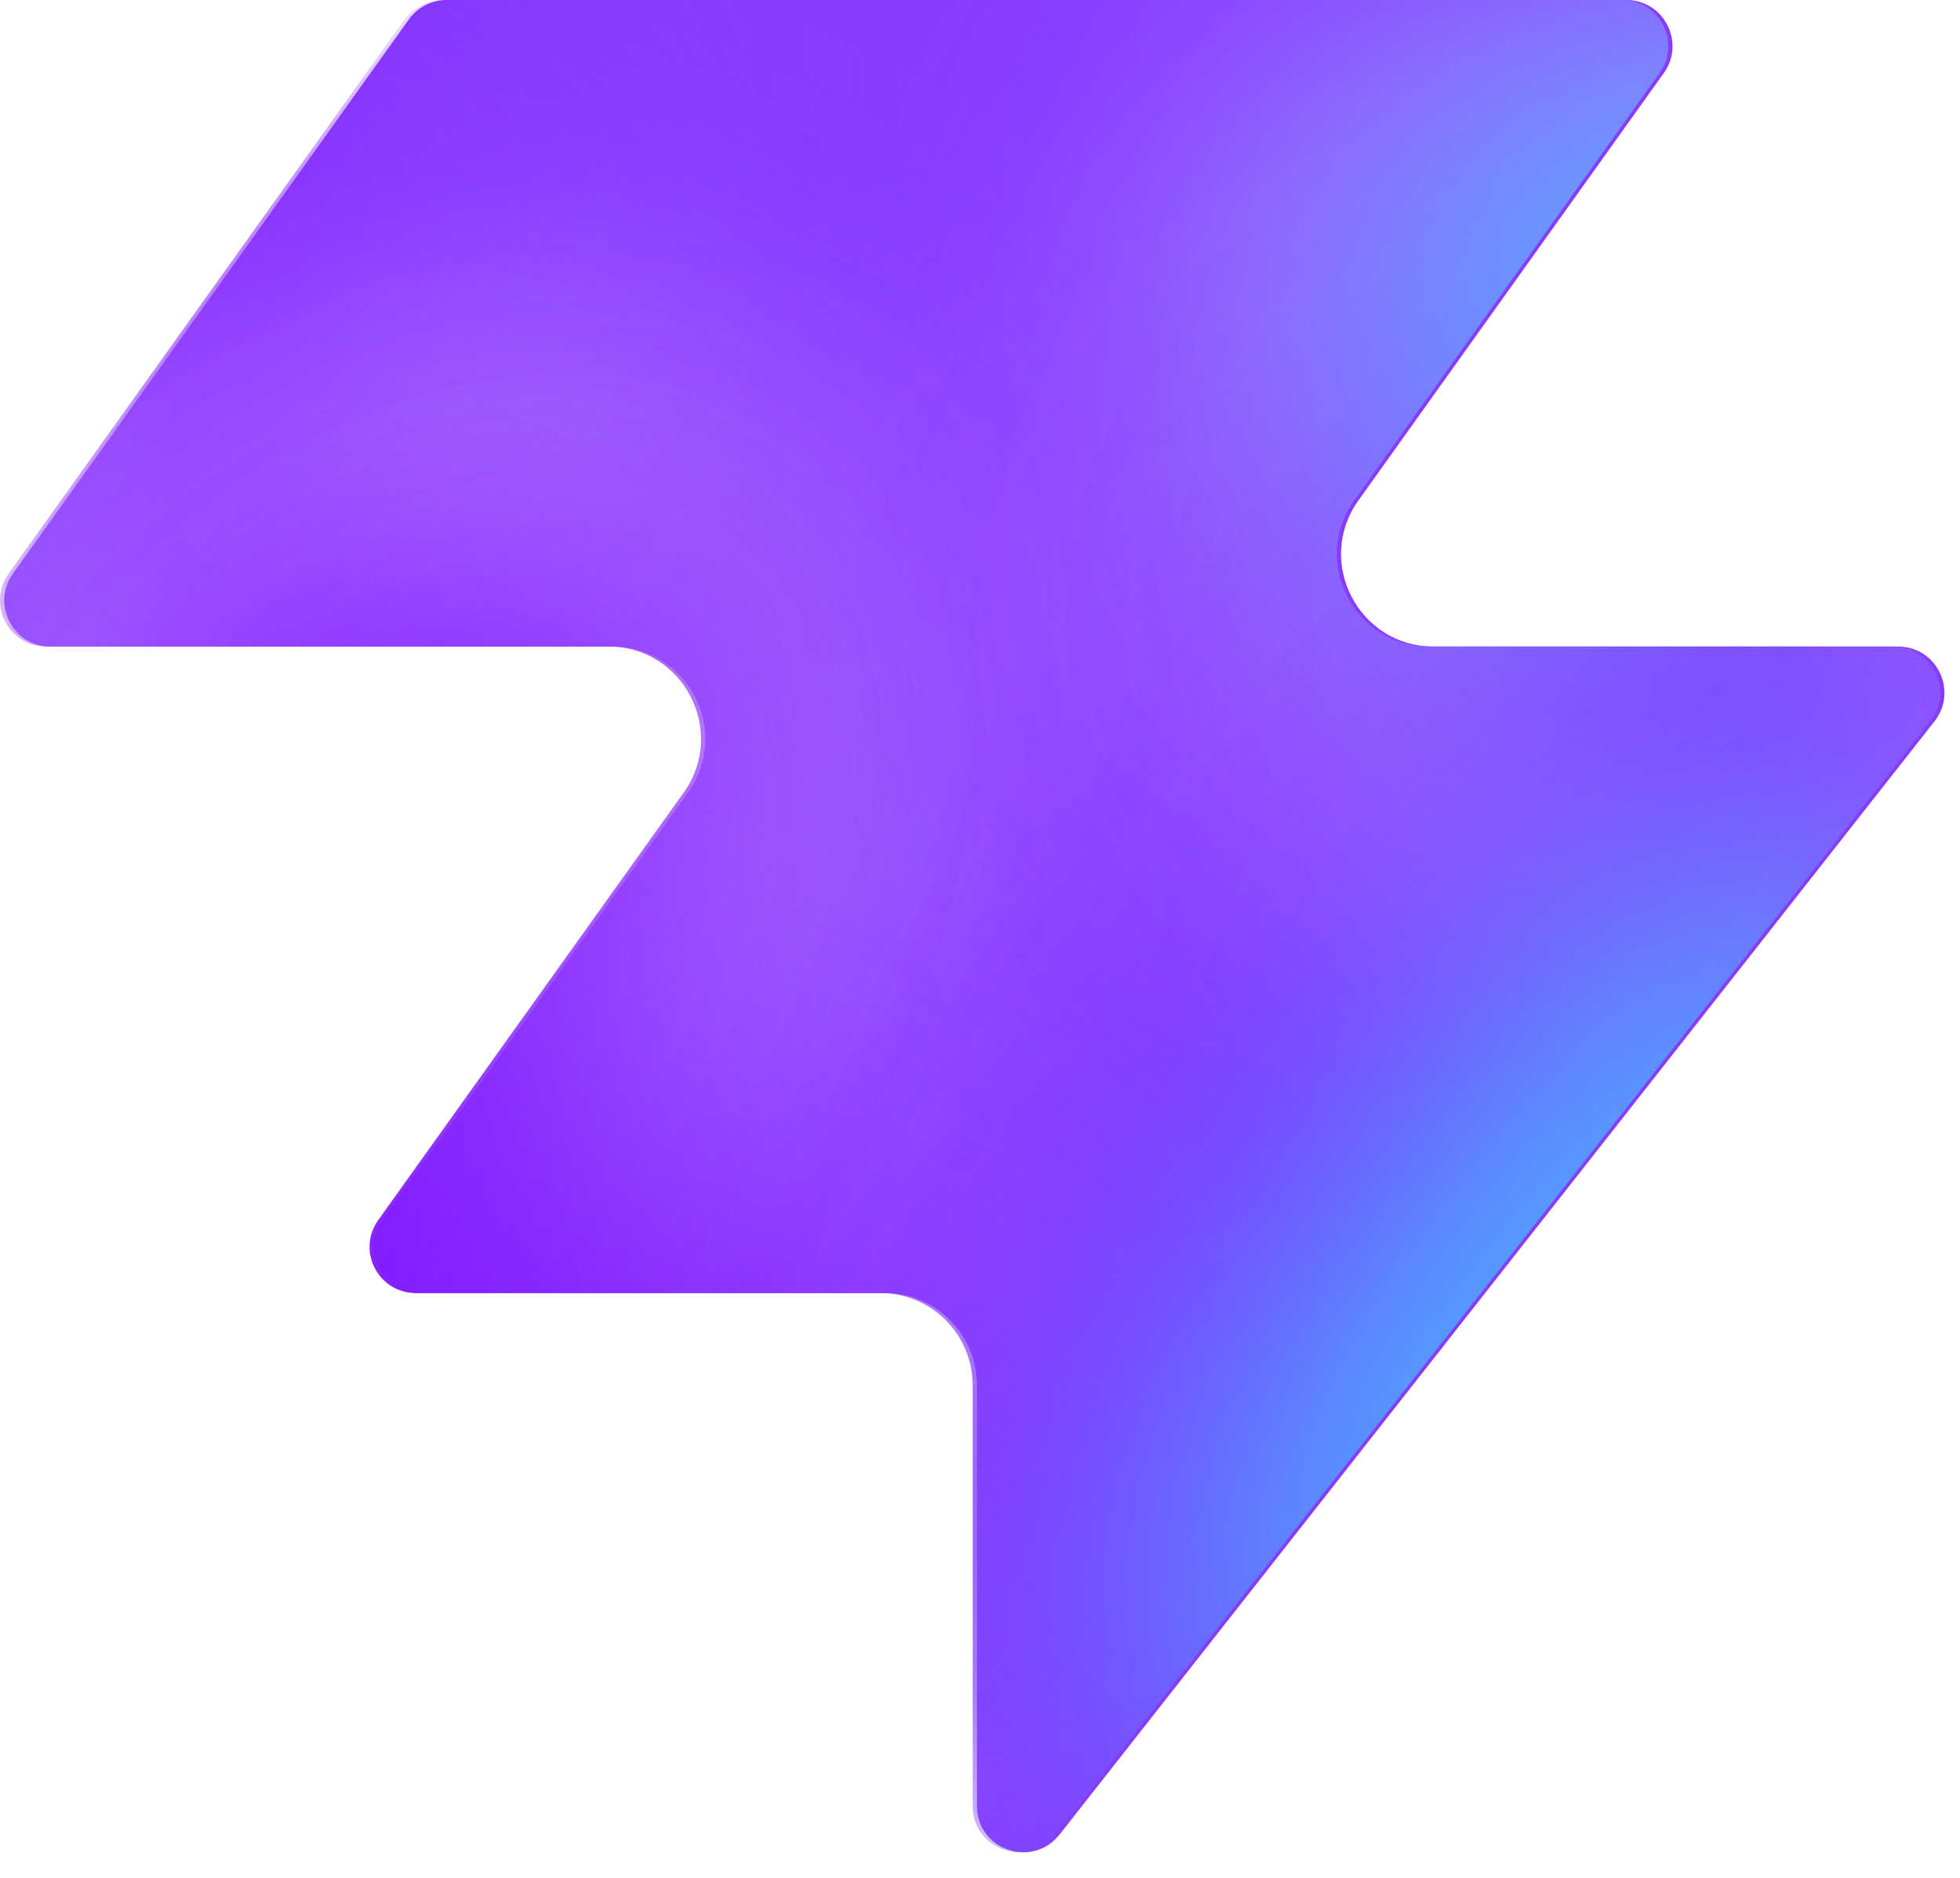
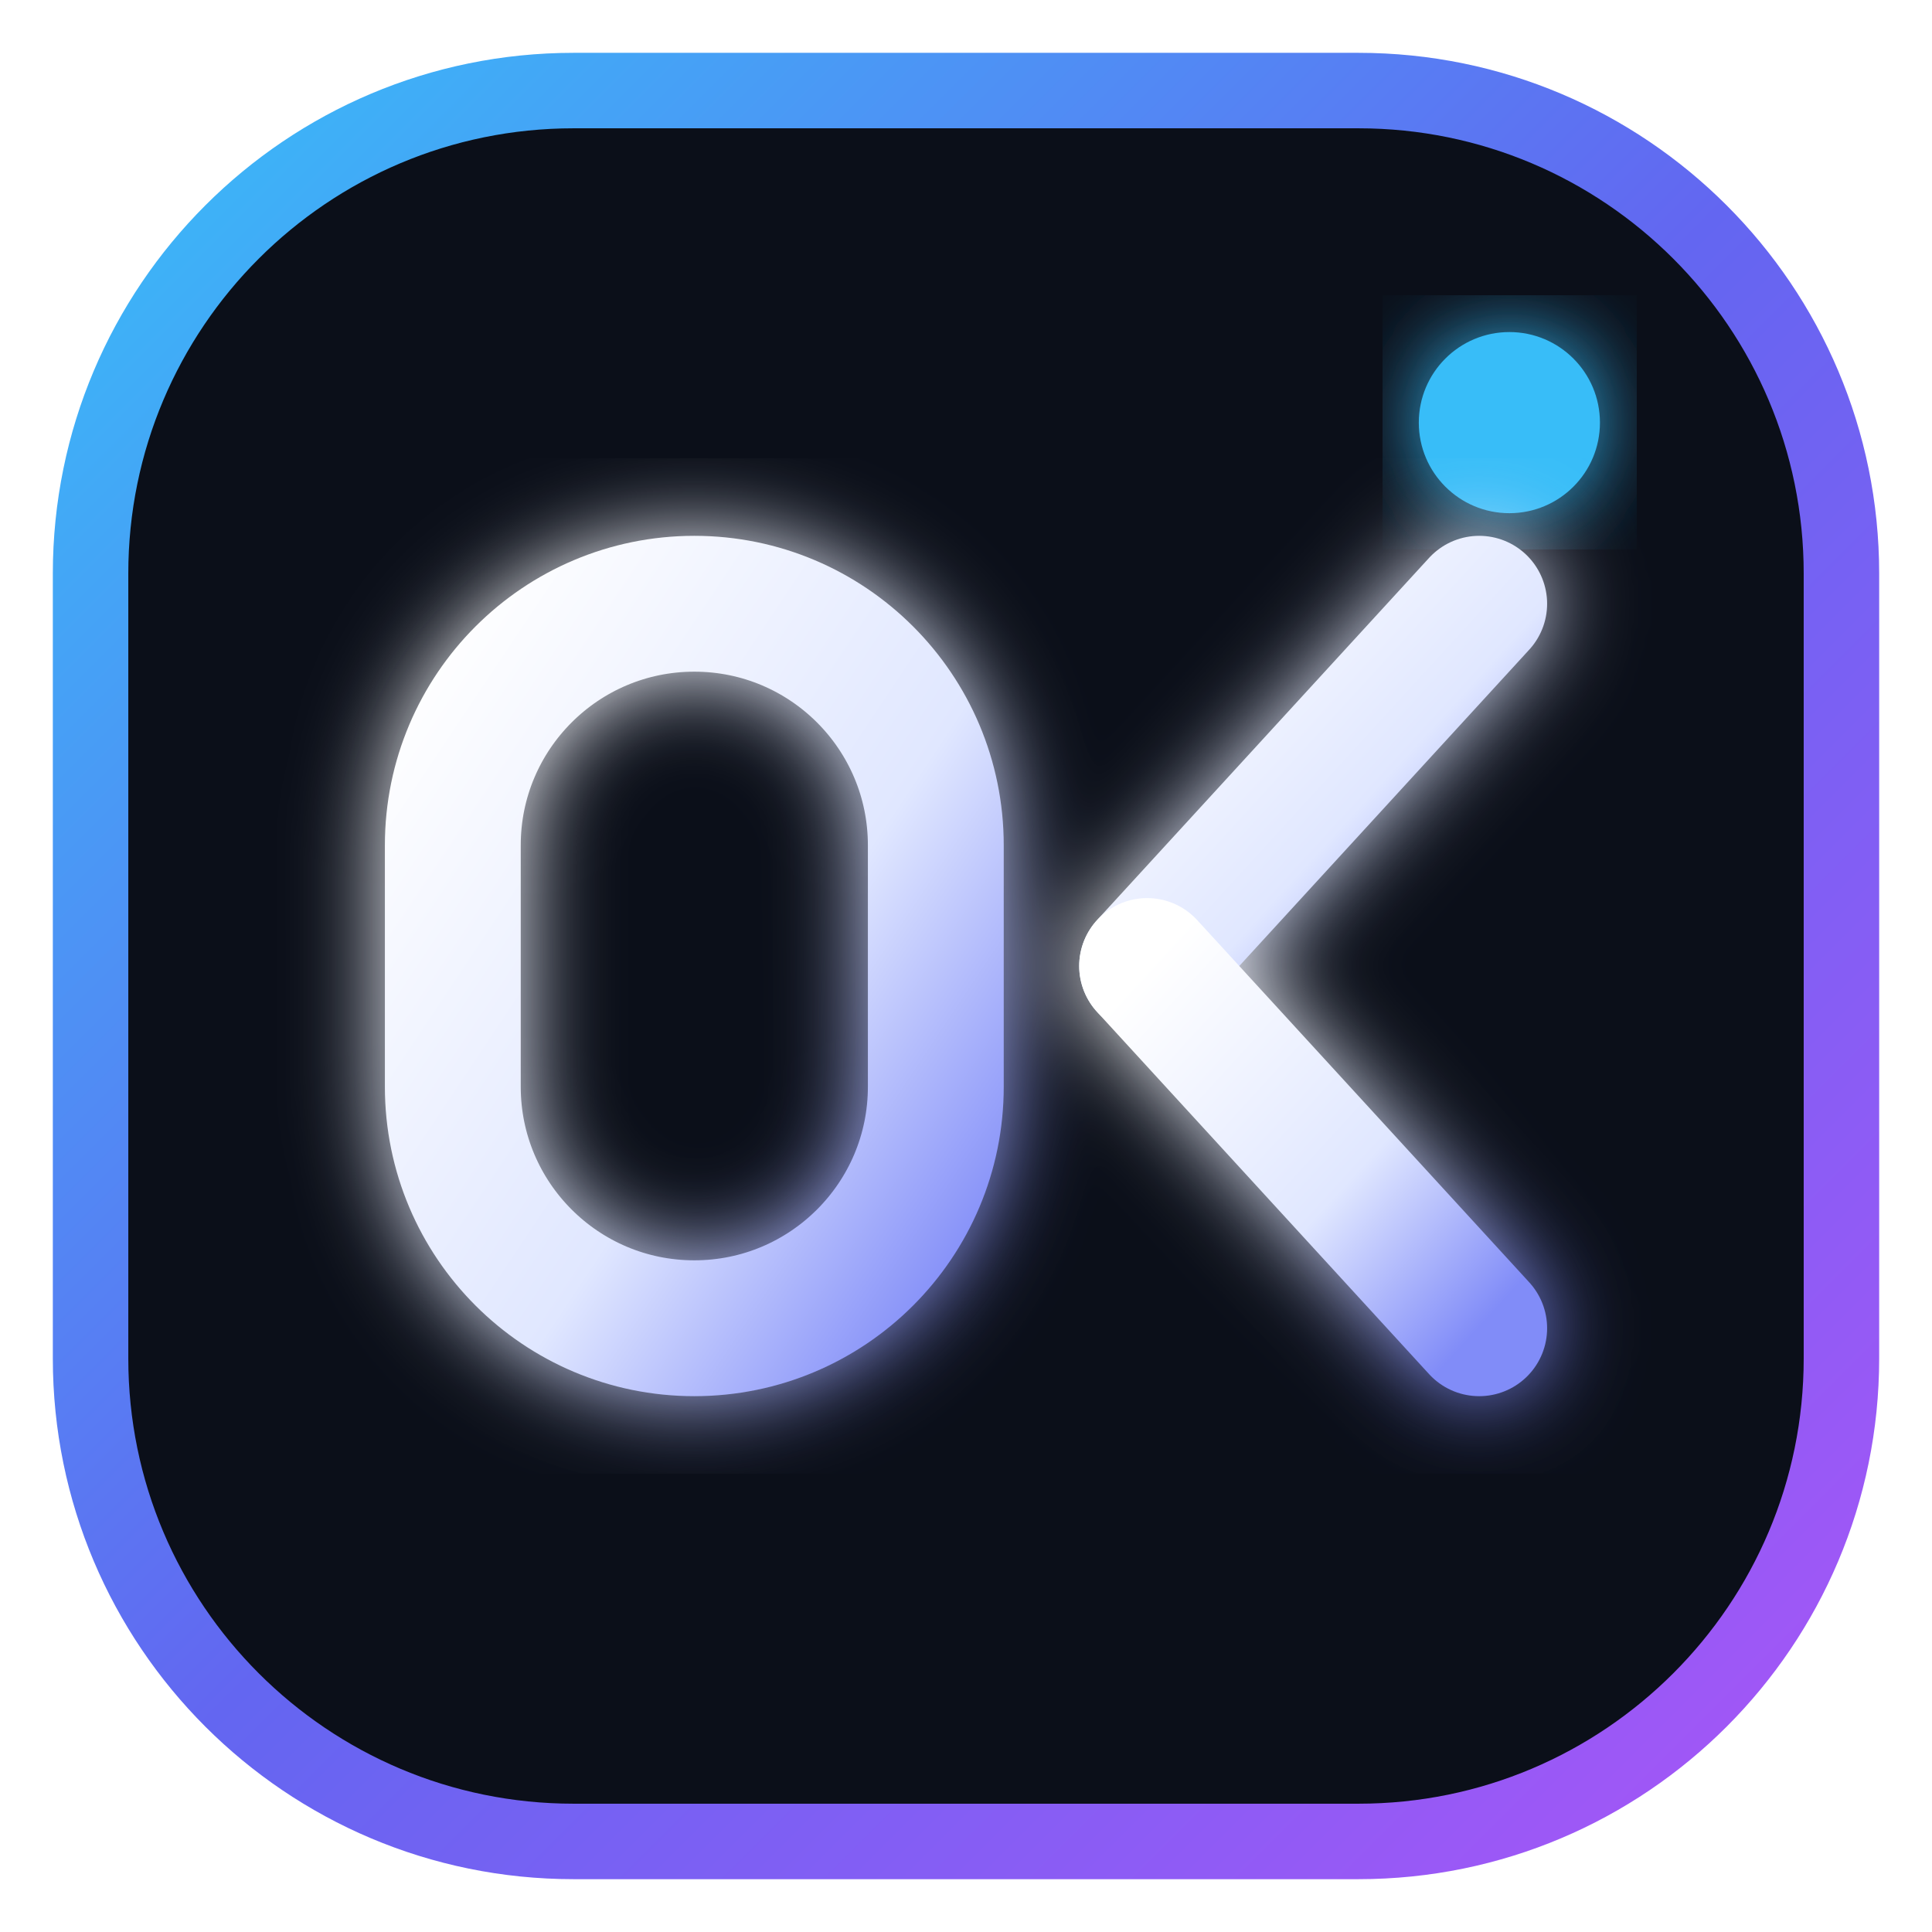
- <svg xmlns="http://www.w3.org/2000/svg" width="48" height="46" fill="none" viewBox="0 0 48 46">
-   <path fill="#863bff" d="M25.946 44.938c-.664.845-2.021.375-2.021-.698V33.937a2.26 2.26 0 0 0-2.262-2.262H10.287c-.92 0-1.456-1.04-.92-1.788l7.48-10.471c1.07-1.497 0-3.578-1.842-3.578H1.237c-.92 0-1.456-1.04-.92-1.788L10.013.474c.214-.297.556-.474.92-.474h28.894c.92 0 1.456 1.04.92 1.788l-7.48 10.471c-1.07 1.498 0 3.579 1.842 3.579h11.377c.943 0 1.473 1.088.89 1.83L25.947 44.94z" style="fill:#863bff;fill:color(display-p3 .525 .23 1);fill-opacity:1" />
-   <mask id="a" width="48" height="46" x="0" y="0" maskUnits="userSpaceOnUse" style="mask-type:alpha">
-     <path fill="#000" d="M25.842 44.938c-.664.844-2.021.375-2.021-.698V33.937a2.26 2.26 0 0 0-2.262-2.262H10.183c-.92 0-1.456-1.04-.92-1.788l7.48-10.471c1.07-1.498 0-3.579-1.842-3.579H1.133c-.92 0-1.456-1.04-.92-1.787L9.91.473c.214-.297.556-.474.92-.474h28.894c.92 0 1.456 1.04.92 1.788l-7.48 10.471c-1.07 1.498 0 3.578 1.842 3.578h11.377c.943 0 1.473 1.088.89 1.832L25.843 44.94z" style="fill:#000;fill-opacity:1" />
-   </mask>
-   <g mask="url(#a)">
-     <g filter="url(#b)">
-       <ellipse cx="5.508" cy="14.704" fill="#ede6ff" rx="5.508" ry="14.704" style="fill:#ede6ff;fill:color(display-p3 .927 .903 1);fill-opacity:1" transform="matrix(.00324 1 1 -.00324 -4.47 31.516)" />
-     </g>
-     <g filter="url(#c)">
-       <ellipse cx="10.399" cy="29.851" fill="#ede6ff" rx="10.399" ry="29.851" style="fill:#ede6ff;fill:color(display-p3 .927 .903 1);fill-opacity:1" transform="matrix(.00324 1 1 -.00324 -39.328 7.883)" />
-     </g>
-     <g filter="url(#d)">
-       <ellipse cx="5.508" cy="30.487" fill="#7e14ff" rx="5.508" ry="30.487" style="fill:#7e14ff;fill:color(display-p3 .492 .077 1);fill-opacity:1" transform="rotate(89.814 -25.913 -14.639)scale(1 -1)" />
-     </g>
-     <g filter="url(#e)">
-       <ellipse cx="5.508" cy="30.599" fill="#7e14ff" rx="5.508" ry="30.599" style="fill:#7e14ff;fill:color(display-p3 .492 .077 1);fill-opacity:1" transform="rotate(89.814 -32.644 -3.334)scale(1 -1)" />
-     </g>
-     <g filter="url(#f)">
-       <ellipse cx="5.508" cy="30.599" fill="#7e14ff" rx="5.508" ry="30.599" style="fill:#7e14ff;fill:color(display-p3 .492 .077 1);fill-opacity:1" transform="matrix(.00324 1 1 -.00324 -34.34 30.47)" />
-     </g>
-     <g filter="url(#g)">
-       <ellipse cx="14.072" cy="22.078" fill="#ede6ff" rx="14.072" ry="22.078" style="fill:#ede6ff;fill:color(display-p3 .927 .903 1);fill-opacity:1" transform="rotate(93.35 24.506 48.493)scale(-1 1)" />
-     </g>
-     <g filter="url(#h)">
-       <ellipse cx="3.47" cy="21.501" fill="#7e14ff" rx="3.47" ry="21.501" style="fill:#7e14ff;fill:color(display-p3 .492 .077 1);fill-opacity:1" transform="rotate(89.009 28.708 47.59)scale(-1 1)" />
-     </g>
-     <g filter="url(#i)">
-       <ellipse cx="3.47" cy="21.501" fill="#7e14ff" rx="3.47" ry="21.501" style="fill:#7e14ff;fill:color(display-p3 .492 .077 1);fill-opacity:1" transform="rotate(89.009 28.708 47.59)scale(-1 1)" />
-     </g>
-     <g filter="url(#j)">
-       <ellipse cx=".387" cy="8.972" fill="#7e14ff" rx="4.407" ry="29.108" style="fill:#7e14ff;fill:color(display-p3 .492 .077 1);fill-opacity:1" transform="rotate(39.51 .387 8.972)" />
-     </g>
-     <g filter="url(#k)">
-       <ellipse cx="47.523" cy="-6.092" fill="#7e14ff" rx="4.407" ry="29.108" style="fill:#7e14ff;fill:color(display-p3 .492 .077 1);fill-opacity:1" transform="rotate(37.892 47.523 -6.092)" />
-     </g>
-     <g filter="url(#l)">
-       <ellipse cx="41.412" cy="6.333" fill="#47bfff" rx="5.971" ry="9.665" style="fill:#47bfff;fill:color(display-p3 .28 .748 1);fill-opacity:1" transform="rotate(37.892 41.412 6.333)" />
-     </g>
-     <g filter="url(#m)">
-       <ellipse cx="-1.879" cy="38.332" fill="#7e14ff" rx="4.407" ry="29.108" style="fill:#7e14ff;fill:color(display-p3 .492 .077 1);fill-opacity:1" transform="rotate(37.892 -1.88 38.332)" />
-     </g>
-     <g filter="url(#n)">
-       <ellipse cx="-1.879" cy="38.332" fill="#7e14ff" rx="4.407" ry="29.108" style="fill:#7e14ff;fill:color(display-p3 .492 .077 1);fill-opacity:1" transform="rotate(37.892 -1.88 38.332)" />
-     </g>
-     <g filter="url(#o)">
-       <ellipse cx="35.651" cy="29.907" fill="#7e14ff" rx="4.407" ry="29.108" style="fill:#7e14ff;fill:color(display-p3 .492 .077 1);fill-opacity:1" transform="rotate(37.892 35.651 29.907)" />
-     </g>
-     <g filter="url(#p)">
-       <ellipse cx="38.418" cy="32.4" fill="#47bfff" rx="5.971" ry="15.297" style="fill:#47bfff;fill:color(display-p3 .28 .748 1);fill-opacity:1" transform="rotate(37.892 38.418 32.4)" />
-     </g>
-   </g>
+ <svg xmlns="http://www.w3.org/2000/svg" viewBox="0 0 64 64" fill="none">
  <defs>
-     <filter id="b" width="60.045" height="41.654" x="-19.77" y="16.149" color-interpolation-filters="sRGB" filterUnits="userSpaceOnUse">
-       <feFlood flood-opacity="0" result="BackgroundImageFix" />
-       <feBlend in="SourceGraphic" in2="BackgroundImageFix" result="shape" />
-       <feGaussianBlur result="effect1_foregroundBlur_2002_17158" stdDeviation="7.659" />
-     </filter>
-     <filter id="c" width="90.34" height="51.437" x="-54.613" y="-7.533" color-interpolation-filters="sRGB" filterUnits="userSpaceOnUse">
-       <feFlood flood-opacity="0" result="BackgroundImageFix" />
-       <feBlend in="SourceGraphic" in2="BackgroundImageFix" result="shape" />
-       <feGaussianBlur result="effect1_foregroundBlur_2002_17158" stdDeviation="7.659" />
-     </filter>
-     <filter id="d" width="79.355" height="29.4" x="-49.64" y="2.03" color-interpolation-filters="sRGB" filterUnits="userSpaceOnUse">
-       <feFlood flood-opacity="0" result="BackgroundImageFix" />
-       <feBlend in="SourceGraphic" in2="BackgroundImageFix" result="shape" />
-       <feGaussianBlur result="effect1_foregroundBlur_2002_17158" stdDeviation="4.596" />
-     </filter>
-     <filter id="e" width="79.579" height="29.4" x="-45.045" y="20.029" color-interpolation-filters="sRGB" filterUnits="userSpaceOnUse">
-       <feFlood flood-opacity="0" result="BackgroundImageFix" />
-       <feBlend in="SourceGraphic" in2="BackgroundImageFix" result="shape" />
-       <feGaussianBlur result="effect1_foregroundBlur_2002_17158" stdDeviation="4.596" />
-     </filter>
-     <filter id="f" width="79.579" height="29.4" x="-43.513" y="21.178" color-interpolation-filters="sRGB" filterUnits="userSpaceOnUse">
-       <feFlood flood-opacity="0" result="BackgroundImageFix" />
-       <feBlend in="SourceGraphic" in2="BackgroundImageFix" result="shape" />
-       <feGaussianBlur result="effect1_foregroundBlur_2002_17158" stdDeviation="4.596" />
-     </filter>
-     <filter id="g" width="74.749" height="58.852" x="15.756" y="-17.901" color-interpolation-filters="sRGB" filterUnits="userSpaceOnUse">
-       <feFlood flood-opacity="0" result="BackgroundImageFix" />
-       <feBlend in="SourceGraphic" in2="BackgroundImageFix" result="shape" />
-       <feGaussianBlur result="effect1_foregroundBlur_2002_17158" stdDeviation="7.659" />
-     </filter>
-     <filter id="h" width="61.377" height="25.362" x="23.548" y="2.284" color-interpolation-filters="sRGB" filterUnits="userSpaceOnUse">
-       <feFlood flood-opacity="0" result="BackgroundImageFix" />
-       <feBlend in="SourceGraphic" in2="BackgroundImageFix" result="shape" />
-       <feGaussianBlur result="effect1_foregroundBlur_2002_17158" stdDeviation="4.596" />
-     </filter>
-     <filter id="i" width="61.377" height="25.362" x="23.548" y="2.284" color-interpolation-filters="sRGB" filterUnits="userSpaceOnUse">
-       <feFlood flood-opacity="0" result="BackgroundImageFix" />
-       <feBlend in="SourceGraphic" in2="BackgroundImageFix" result="shape" />
-       <feGaussianBlur result="effect1_foregroundBlur_2002_17158" stdDeviation="4.596" />
-     </filter>
-     <filter id="j" width="56.045" height="63.649" x="-27.636" y="-22.853" color-interpolation-filters="sRGB" filterUnits="userSpaceOnUse">
-       <feFlood flood-opacity="0" result="BackgroundImageFix" />
-       <feBlend in="SourceGraphic" in2="BackgroundImageFix" result="shape" />
-       <feGaussianBlur result="effect1_foregroundBlur_2002_17158" stdDeviation="4.596" />
-     </filter>
-     <filter id="k" width="54.814" height="64.646" x="20.116" y="-38.415" color-interpolation-filters="sRGB" filterUnits="userSpaceOnUse">
-       <feFlood flood-opacity="0" result="BackgroundImageFix" />
-       <feBlend in="SourceGraphic" in2="BackgroundImageFix" result="shape" />
-       <feGaussianBlur result="effect1_foregroundBlur_2002_17158" stdDeviation="4.596" />
-     </filter>
-     <filter id="l" width="33.541" height="35.313" x="24.641" y="-11.323" color-interpolation-filters="sRGB" filterUnits="userSpaceOnUse">
-       <feFlood flood-opacity="0" result="BackgroundImageFix" />
-       <feBlend in="SourceGraphic" in2="BackgroundImageFix" result="shape" />
-       <feGaussianBlur result="effect1_foregroundBlur_2002_17158" stdDeviation="4.596" />
-     </filter>
-     <filter id="m" width="54.814" height="64.646" x="-29.286" y="6.009" color-interpolation-filters="sRGB" filterUnits="userSpaceOnUse">
-       <feFlood flood-opacity="0" result="BackgroundImageFix" />
-       <feBlend in="SourceGraphic" in2="BackgroundImageFix" result="shape" />
-       <feGaussianBlur result="effect1_foregroundBlur_2002_17158" stdDeviation="4.596" />
-     </filter>
-     <filter id="n" width="54.814" height="64.646" x="-29.286" y="6.009" color-interpolation-filters="sRGB" filterUnits="userSpaceOnUse">
-       <feFlood flood-opacity="0" result="BackgroundImageFix" />
-       <feBlend in="SourceGraphic" in2="BackgroundImageFix" result="shape" />
-       <feGaussianBlur result="effect1_foregroundBlur_2002_17158" stdDeviation="4.596" />
-     </filter>
-     <filter id="o" width="54.814" height="64.646" x="8.244" y="-2.416" color-interpolation-filters="sRGB" filterUnits="userSpaceOnUse">
-       <feFlood flood-opacity="0" result="BackgroundImageFix" />
-       <feBlend in="SourceGraphic" in2="BackgroundImageFix" result="shape" />
-       <feGaussianBlur result="effect1_foregroundBlur_2002_17158" stdDeviation="4.596" />
-     </filter>
-     <filter id="p" width="39.409" height="43.623" x="18.713" y="10.588" color-interpolation-filters="sRGB" filterUnits="userSpaceOnUse">
-       <feFlood flood-opacity="0" result="BackgroundImageFix" />
-       <feBlend in="SourceGraphic" in2="BackgroundImageFix" result="shape" />
-       <feGaussianBlur result="effect1_foregroundBlur_2002_17158" stdDeviation="4.596" />
+     <linearGradient id="borderGlow" x1="0%" y1="0%" x2="100%" y2="100%">
+       <stop offset="0%" stop-color="#38bdf8" />
+       <stop offset="50%" stop-color="#6366f1" />
+       <stop offset="100%" stop-color="#a855f7" />
+     </linearGradient>
+     <linearGradient id="monogramGrad" x1="0%" y1="0%" x2="100%" y2="100%">
+       <stop offset="0%" stop-color="#ffffff" />
+       <stop offset="60%" stop-color="#e0e7ff" />
+       <stop offset="100%" stop-color="#818cf8" />
+     </linearGradient>
+     <filter id="neon" x="-20%" y="-20%" width="140%" height="140%">
+       <feGaussianBlur stdDeviation="1.5" result="blur" />
+       <feComposite in="SourceGraphic" in2="blur" operator="over" />
    </filter>
  </defs>
+   <rect x="3" y="3" width="58" height="58" rx="16" fill="#0b0f19" stroke="url(#borderGlow)" stroke-width="2.5" />
+   <circle cx="50" cy="14" r="3" fill="#38bdf8" filter="url(#neon)" />
+   <g filter="url(#neon)">
+     <rect x="15" y="20" width="16" height="24" rx="8" fill="none" stroke="url(#monogramGrad)" stroke-width="4.5" />
+     <line x1="37" y1="20" x2="37" y2="44" stroke="url(#monogramGrad)" stroke-width="4.5" stroke-linecap="round" />
+     <line x1="38" y1="32" x2="49" y2="20" stroke="url(#monogramGrad)" stroke-width="4.5" stroke-linecap="round" />
+     <line x1="38" y1="32" x2="49" y2="44" stroke="url(#monogramGrad)" stroke-width="4.5" stroke-linecap="round" />
+   </g>
</svg>
